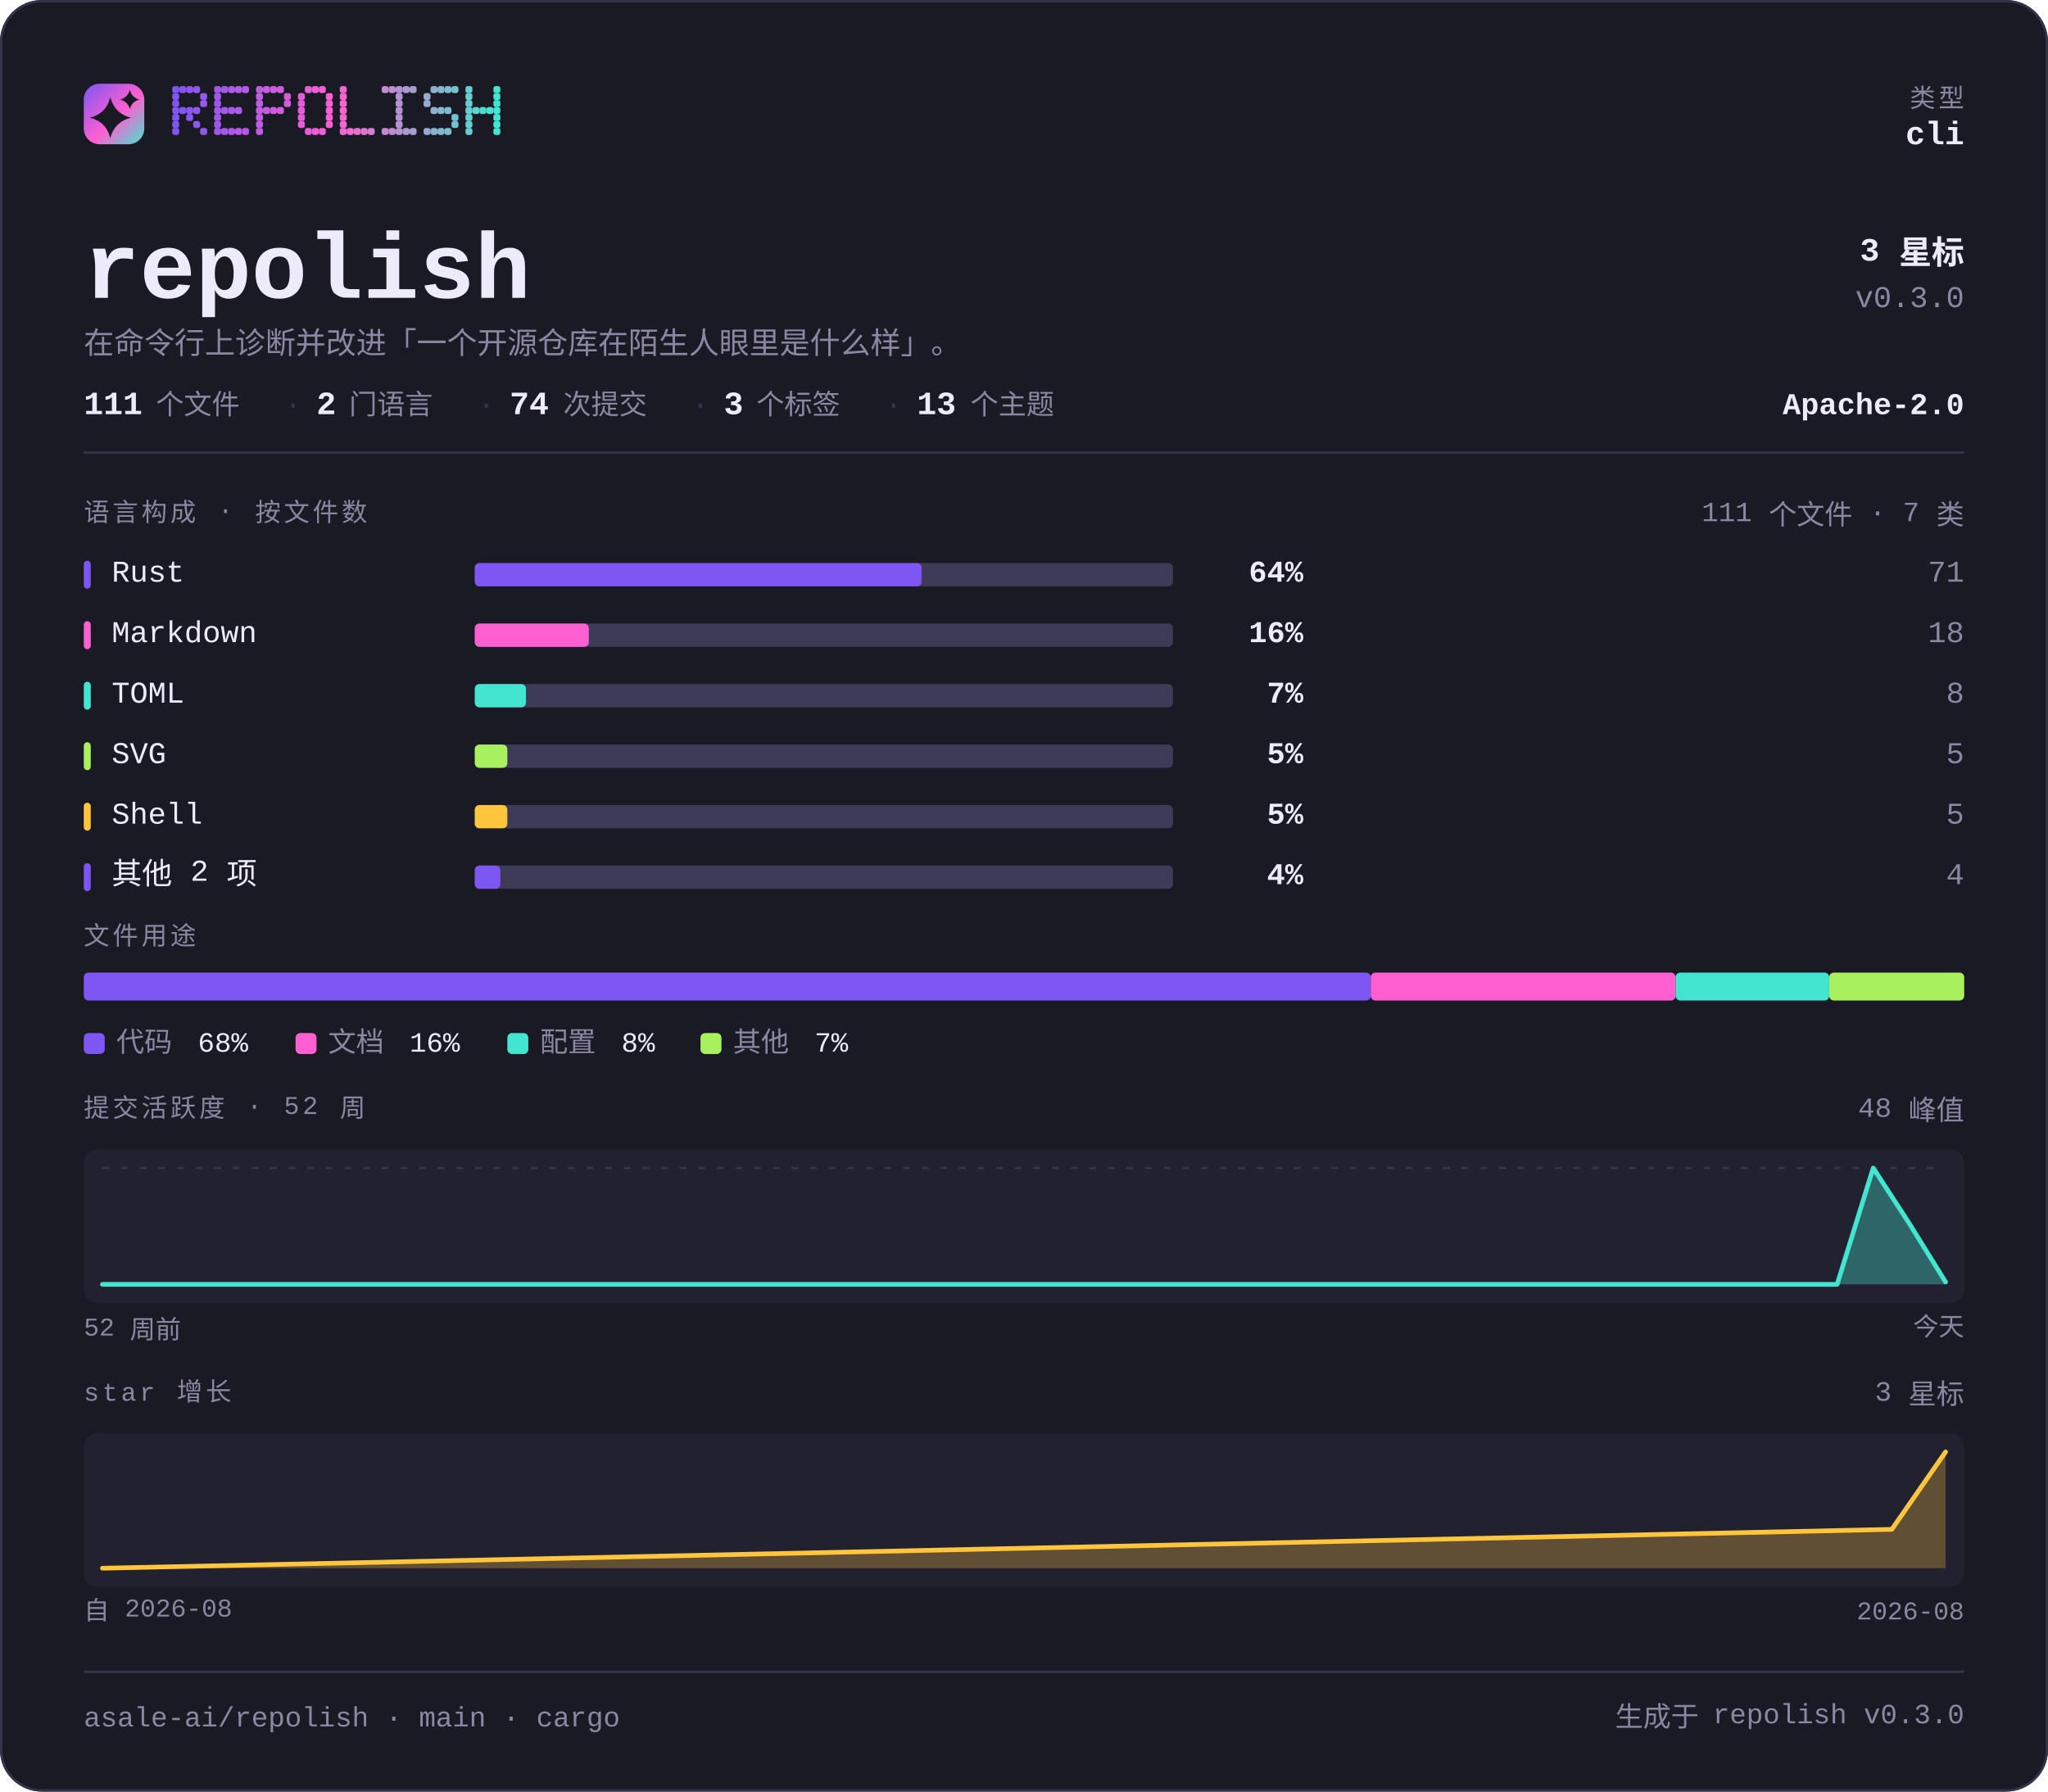
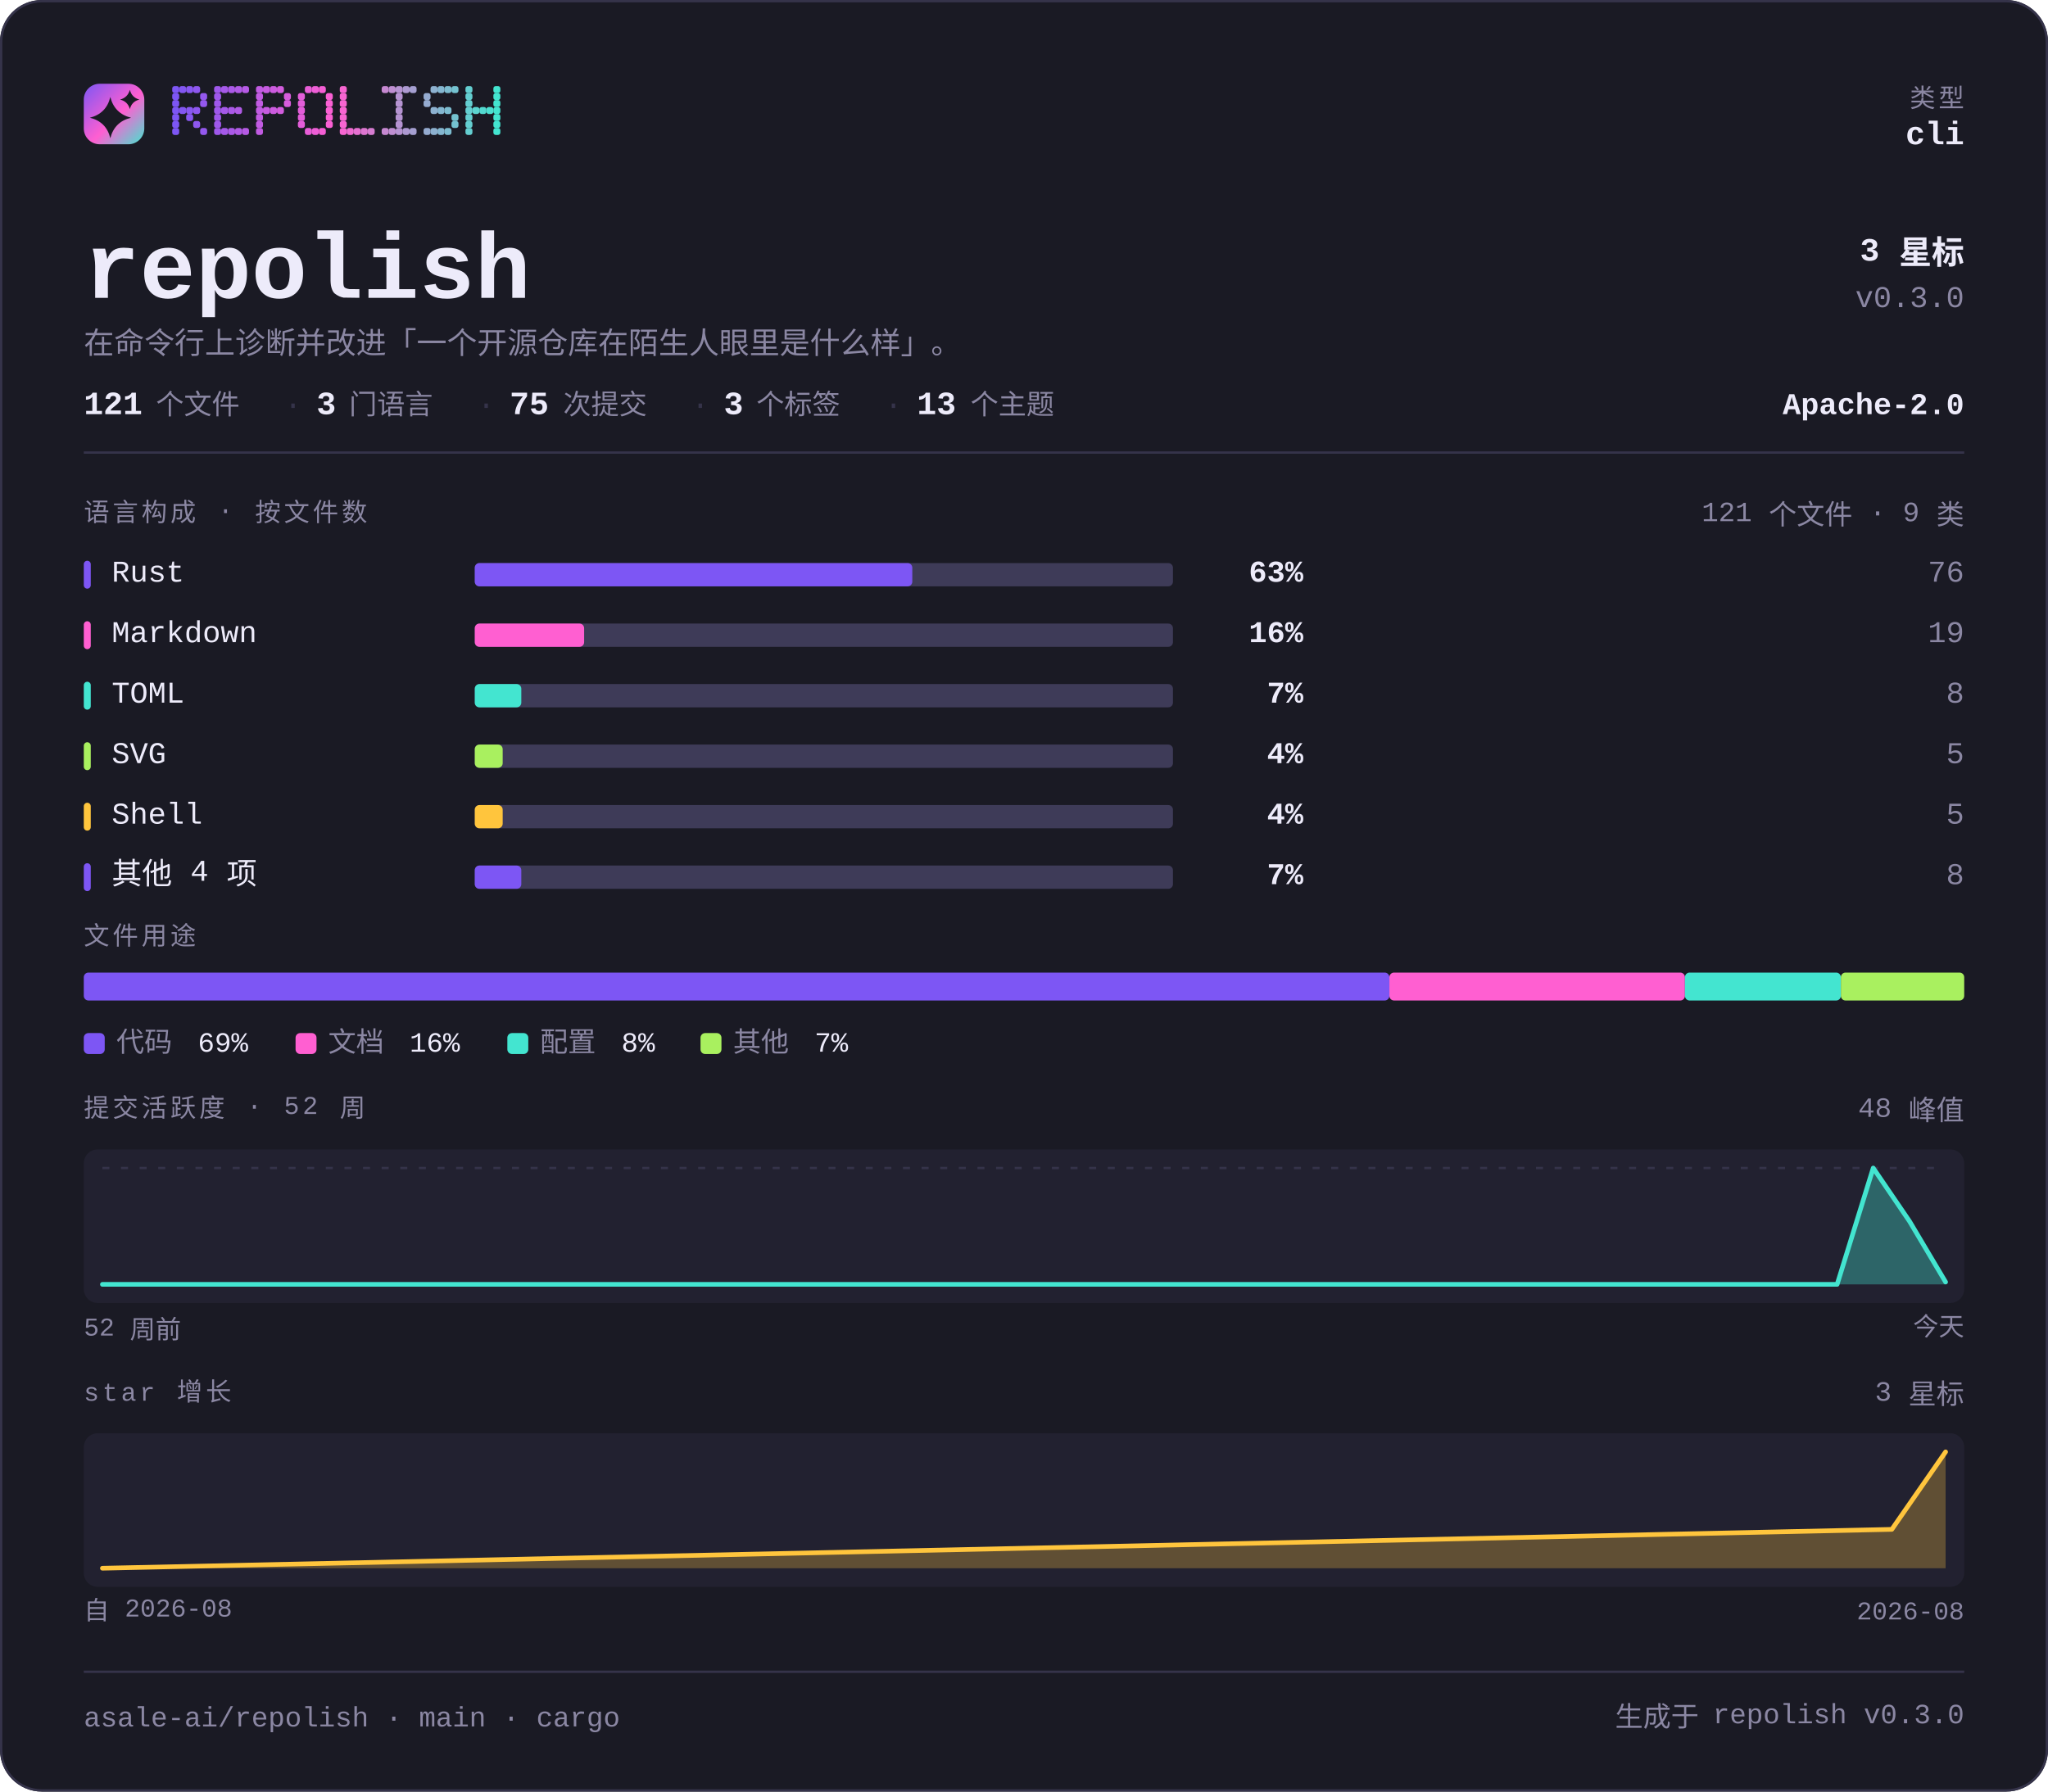
<svg xmlns="http://www.w3.org/2000/svg" width="880" height="770" viewBox="0 0 880 770" lang="zh-CN" role="img" aria-label="asale-ai/repolish — repository overview">
  <defs>
    <linearGradient id="brand" x1="0" y1="0" x2="1" y2="1">
      <stop offset="0" stop-color="#7d56f4" />
      <stop offset="0.55" stop-color="#ff5fd1" />
      <stop offset="1" stop-color="#43e5d0" />
    </linearGradient>
  </defs>
  <style>
    .t { font-family: ui-monospace, SFMono-Regular, "SF Mono", Menlo, Consolas, "Liberation Mono", "Noto Sans Mono CJK SC", "Noto Sans Mono CJK JP", "Microsoft YaHei", "Hiragino Sans", "Yu Gothic", monospace; }
  </style>
  <rect x="0" y="0" width="880" height="770" rx="18.0" fill="#1a1a24" />
  <rect x="0.5" y="0.5" width="879" height="769" rx="17.5" fill="none" stroke="#35334a" />
  <rect x="36" y="36" width="26" height="26" rx="6.8" fill="url(#brand)" />
  <path d="M47.4 41.7Q49.2 48.8 56.3 50.6Q49.2 52.3 47.4 59.4Q45.7 52.3 38.6 50.6Q45.7 48.8 47.4 41.7Z" fill="#1a1a24" />
  <path d="M55.8 38.6Q56.6 41.9 59.9 42.8Q56.6 43.6 55.8 46.9Q54.9 43.6 51.6 42.8Q54.9 41.9 55.8 38.6Z" fill="#1a1a24" />
  <g fill="#7d56f4">
    <rect x="74" y="37" width="3" height="3" rx="1" />
    <rect x="74" y="40" width="3" height="3" rx="1" />
    <rect x="74" y="43" width="3" height="3" rx="1" />
    <rect x="74" y="46" width="3" height="3" rx="1" />
    <rect x="74" y="49" width="3" height="3" rx="1" />
    <rect x="74" y="52" width="3" height="3" rx="1" />
    <rect x="74" y="55" width="3" height="3" rx="1" />
  </g>
  <g fill="#8356f2">
    <rect x="77" y="37" width="3" height="3" rx="1" />
    <rect x="77" y="46" width="3" height="3" rx="1" />
  </g>
  <g fill="#8857f1">
    <rect x="80" y="37" width="3" height="3" rx="1" />
    <rect x="80" y="46" width="3" height="3" rx="1" />
    <rect x="80" y="49" width="3" height="3" rx="1" />
  </g>
  <g fill="#8e57ef">
    <rect x="83" y="37" width="3" height="3" rx="1" />
    <rect x="83" y="46" width="3" height="3" rx="1" />
    <rect x="83" y="52" width="3" height="3" rx="1" />
  </g>
  <g fill="#9458ee">
    <rect x="86" y="40" width="3" height="3" rx="1" />
    <rect x="86" y="43" width="3" height="3" rx="1" />
    <rect x="86" y="55" width="3" height="3" rx="1" />
  </g>
  <g fill="#9f58eb">
    <rect x="92" y="37" width="3" height="3" rx="1" />
    <rect x="92" y="40" width="3" height="3" rx="1" />
    <rect x="92" y="43" width="3" height="3" rx="1" />
    <rect x="92" y="46" width="3" height="3" rx="1" />
    <rect x="92" y="49" width="3" height="3" rx="1" />
    <rect x="92" y="52" width="3" height="3" rx="1" />
    <rect x="92" y="55" width="3" height="3" rx="1" />
  </g>
  <g fill="#a559e9">
    <rect x="95" y="37" width="3" height="3" rx="1" />
    <rect x="95" y="46" width="3" height="3" rx="1" />
    <rect x="95" y="55" width="3" height="3" rx="1" />
  </g>
  <g fill="#aa59e8">
    <rect x="98" y="37" width="3" height="3" rx="1" />
    <rect x="98" y="46" width="3" height="3" rx="1" />
    <rect x="98" y="55" width="3" height="3" rx="1" />
  </g>
  <g fill="#b05ae6">
    <rect x="101" y="37" width="3" height="3" rx="1" />
    <rect x="101" y="46" width="3" height="3" rx="1" />
    <rect x="101" y="55" width="3" height="3" rx="1" />
  </g>
  <g fill="#b65ae5">
    <rect x="104" y="37" width="3" height="3" rx="1" />
    <rect x="104" y="55" width="3" height="3" rx="1" />
  </g>
  <g fill="#c15be2">
    <rect x="110" y="37" width="3" height="3" rx="1" />
    <rect x="110" y="40" width="3" height="3" rx="1" />
    <rect x="110" y="43" width="3" height="3" rx="1" />
    <rect x="110" y="46" width="3" height="3" rx="1" />
    <rect x="110" y="49" width="3" height="3" rx="1" />
    <rect x="110" y="52" width="3" height="3" rx="1" />
    <rect x="110" y="55" width="3" height="3" rx="1" />
  </g>
  <g fill="#c65be0">
    <rect x="113" y="37" width="3" height="3" rx="1" />
    <rect x="113" y="46" width="3" height="3" rx="1" />
  </g>
  <g fill="#cc5bdf">
    <rect x="116" y="37" width="3" height="3" rx="1" />
    <rect x="116" y="46" width="3" height="3" rx="1" />
  </g>
  <g fill="#d25cdd">
    <rect x="119" y="37" width="3" height="3" rx="1" />
    <rect x="119" y="46" width="3" height="3" rx="1" />
  </g>
  <g fill="#d75cdc">
    <rect x="122" y="40" width="3" height="3" rx="1" />
    <rect x="122" y="43" width="3" height="3" rx="1" />
  </g>
  <g fill="#e35dd9">
    <rect x="128" y="40" width="3" height="3" rx="1" />
    <rect x="128" y="43" width="3" height="3" rx="1" />
    <rect x="128" y="46" width="3" height="3" rx="1" />
    <rect x="128" y="49" width="3" height="3" rx="1" />
    <rect x="128" y="52" width="3" height="3" rx="1" />
  </g>
  <g fill="#e85dd7">
    <rect x="131" y="37" width="3" height="3" rx="1" />
    <rect x="131" y="55" width="3" height="3" rx="1" />
  </g>
  <g fill="#ee5ed6">
    <rect x="134" y="37" width="3" height="3" rx="1" />
    <rect x="134" y="55" width="3" height="3" rx="1" />
  </g>
  <g fill="#f45ed4">
    <rect x="137" y="37" width="3" height="3" rx="1" />
    <rect x="137" y="55" width="3" height="3" rx="1" />
  </g>
  <g fill="#f95fd3">
    <rect x="140" y="40" width="3" height="3" rx="1" />
    <rect x="140" y="43" width="3" height="3" rx="1" />
    <rect x="140" y="46" width="3" height="3" rx="1" />
    <rect x="140" y="49" width="3" height="3" rx="1" />
    <rect x="140" y="52" width="3" height="3" rx="1" />
  </g>
  <g fill="#f765d1">
    <rect x="146" y="37" width="3" height="3" rx="1" />
    <rect x="146" y="40" width="3" height="3" rx="1" />
    <rect x="146" y="43" width="3" height="3" rx="1" />
    <rect x="146" y="46" width="3" height="3" rx="1" />
    <rect x="146" y="49" width="3" height="3" rx="1" />
    <rect x="146" y="52" width="3" height="3" rx="1" />
    <rect x="146" y="55" width="3" height="3" rx="1" />
  </g>
  <g fill="#ef6bd1">
    <rect x="149" y="55" width="3" height="3" rx="1" />
  </g>
  <g fill="#e670d1">
    <rect x="152" y="55" width="3" height="3" rx="1" />
  </g>
  <g fill="#de76d1">
    <rect x="155" y="55" width="3" height="3" rx="1" />
  </g>
  <g fill="#d67cd1">
    <rect x="158" y="55" width="3" height="3" rx="1" />
  </g>
  <g fill="#c688d1">
    <rect x="164" y="37" width="3" height="3" rx="1" />
    <rect x="164" y="55" width="3" height="3" rx="1" />
  </g>
  <g fill="#be8ed1">
    <rect x="167" y="37" width="3" height="3" rx="1" />
    <rect x="167" y="55" width="3" height="3" rx="1" />
  </g>
  <g fill="#b593d1">
    <rect x="170" y="37" width="3" height="3" rx="1" />
    <rect x="170" y="40" width="3" height="3" rx="1" />
    <rect x="170" y="43" width="3" height="3" rx="1" />
    <rect x="170" y="46" width="3" height="3" rx="1" />
    <rect x="170" y="49" width="3" height="3" rx="1" />
    <rect x="170" y="52" width="3" height="3" rx="1" />
    <rect x="170" y="55" width="3" height="3" rx="1" />
  </g>
  <g fill="#ad99d1">
    <rect x="173" y="37" width="3" height="3" rx="1" />
    <rect x="173" y="55" width="3" height="3" rx="1" />
  </g>
  <g fill="#a59fd1">
    <rect x="176" y="37" width="3" height="3" rx="1" />
    <rect x="176" y="55" width="3" height="3" rx="1" />
  </g>
  <g fill="#95abd0">
    <rect x="182" y="40" width="3" height="3" rx="1" />
    <rect x="182" y="43" width="3" height="3" rx="1" />
    <rect x="182" y="55" width="3" height="3" rx="1" />
  </g>
  <g fill="#8db1d0">
    <rect x="185" y="37" width="3" height="3" rx="1" />
    <rect x="185" y="46" width="3" height="3" rx="1" />
    <rect x="185" y="55" width="3" height="3" rx="1" />
  </g>
  <g fill="#84b6d0">
    <rect x="188" y="37" width="3" height="3" rx="1" />
    <rect x="188" y="46" width="3" height="3" rx="1" />
    <rect x="188" y="55" width="3" height="3" rx="1" />
  </g>
  <g fill="#7cbcd0">
    <rect x="191" y="37" width="3" height="3" rx="1" />
    <rect x="191" y="46" width="3" height="3" rx="1" />
    <rect x="191" y="55" width="3" height="3" rx="1" />
  </g>
  <g fill="#74c2d0">
    <rect x="194" y="37" width="3" height="3" rx="1" />
    <rect x="194" y="49" width="3" height="3" rx="1" />
    <rect x="194" y="52" width="3" height="3" rx="1" />
  </g>
  <g fill="#64ced0">
    <rect x="200" y="37" width="3" height="3" rx="1" />
    <rect x="200" y="40" width="3" height="3" rx="1" />
    <rect x="200" y="43" width="3" height="3" rx="1" />
    <rect x="200" y="46" width="3" height="3" rx="1" />
    <rect x="200" y="49" width="3" height="3" rx="1" />
    <rect x="200" y="52" width="3" height="3" rx="1" />
    <rect x="200" y="55" width="3" height="3" rx="1" />
  </g>
  <g fill="#5cd4d0">
    <rect x="203" y="46" width="3" height="3" rx="1" />
  </g>
  <g fill="#53d9d0">
    <rect x="206" y="46" width="3" height="3" rx="1" />
  </g>
  <g fill="#4bdfd0">
    <rect x="209" y="46" width="3" height="3" rx="1" />
  </g>
  <g fill="#43e5d0">
    <rect x="212" y="37" width="3" height="3" rx="1" />
    <rect x="212" y="40" width="3" height="3" rx="1" />
    <rect x="212" y="43" width="3" height="3" rx="1" />
    <rect x="212" y="46" width="3" height="3" rx="1" />
    <rect x="212" y="49" width="3" height="3" rx="1" />
    <rect x="212" y="52" width="3" height="3" rx="1" />
    <rect x="212" y="55" width="3" height="3" rx="1" />
  </g>
  <text class="t" x="844" y="46" font-size="11" fill="#8b87a3" text-anchor="end" letter-spacing="1.4">类型</text>
  <text class="t" x="844" y="62" font-size="14" fill="#edebfa" text-anchor="end" font-weight="700">cli</text>
  <text class="t" x="36" y="128" font-size="40" fill="#edebfa" text-anchor="start" font-weight="700">repolish</text>
  <text class="t" x="844" y="112" font-size="14" fill="#edebfa" text-anchor="end" font-weight="700">3 星标</text>
  <text class="t" x="844" y="132" font-size="13" fill="#8b87a3" text-anchor="end">v0.3.0</text>
  <text class="t" x="36" y="152" font-size="13" fill="#8b87a3" text-anchor="start">在命令行上诊断并改进「一个开源仓库在陌生人眼里是什么样」。</text>
-   <text class="t" x="36" y="178" font-size="14" fill="#edebfa" text-anchor="start" font-weight="700">111</text>
+   <text class="t" x="36" y="178" font-size="14" fill="#edebfa" text-anchor="start" font-weight="700">121</text>
  <text class="t" x="67" y="178" font-size="12" fill="#8b87a3" text-anchor="start">个文件</text>
  <text class="t" x="122" y="178" font-size="13" fill="#35334a" text-anchor="start">·</text>
-   <text class="t" x="136" y="178" font-size="14" fill="#edebfa" text-anchor="start" font-weight="700">2</text>
+   <text class="t" x="136" y="178" font-size="14" fill="#edebfa" text-anchor="start" font-weight="700">3</text>
  <text class="t" x="150" y="178" font-size="12" fill="#8b87a3" text-anchor="start">门语言</text>
  <text class="t" x="205" y="178" font-size="13" fill="#35334a" text-anchor="start">·</text>
-   <text class="t" x="219" y="178" font-size="14" fill="#edebfa" text-anchor="start" font-weight="700">74</text>
+   <text class="t" x="219" y="178" font-size="14" fill="#edebfa" text-anchor="start" font-weight="700">75</text>
  <text class="t" x="242" y="178" font-size="12" fill="#8b87a3" text-anchor="start">次提交</text>
  <text class="t" x="297" y="178" font-size="13" fill="#35334a" text-anchor="start">·</text>
  <text class="t" x="311" y="178" font-size="14" fill="#edebfa" text-anchor="start" font-weight="700">3</text>
  <text class="t" x="325" y="178" font-size="12" fill="#8b87a3" text-anchor="start">个标签</text>
  <text class="t" x="380" y="178" font-size="13" fill="#35334a" text-anchor="start">·</text>
  <text class="t" x="394" y="178" font-size="14" fill="#edebfa" text-anchor="start" font-weight="700">13</text>
  <text class="t" x="417" y="178" font-size="12" fill="#8b87a3" text-anchor="start">个主题</text>
  <text class="t" x="844" y="178" font-size="13" fill="#edebfa" text-anchor="end" font-weight="700">Apache-2.0</text>
  <rect x="36" y="194" width="808" height="1" fill="#35334a" />
  <text class="t" x="36" y="224" font-size="11" fill="#8b87a3" text-anchor="start" letter-spacing="1.4">语言构成 · 按文件数</text>
-   <text class="t" x="844" y="224" font-size="12" fill="#8b87a3" text-anchor="end">111 个文件 · 7 类</text>
+   <text class="t" x="844" y="224" font-size="12" fill="#8b87a3" text-anchor="end">121 个文件 · 9 类</text>
  <rect x="36" y="241" width="3" height="12" rx="1.5" fill="#7d56f4" />
  <text class="t" x="48" y="250" font-size="13" fill="#edebfa" text-anchor="start">Rust</text>
  <rect x="204" y="242" width="300" height="10" rx="2.0" fill="#3e3b58" />
-   <rect x="204" y="242" width="192" height="10" rx="2.0" fill="#7d56f4" />
-   <text class="t" x="560" y="250" font-size="13" fill="#edebfa" text-anchor="end" font-weight="700">64%</text>
-   <text class="t" x="844" y="250" font-size="13" fill="#8b87a3" text-anchor="end">71</text>
+   <rect x="204" y="242" width="188" height="10" rx="2.0" fill="#7d56f4" />
+   <text class="t" x="560" y="250" font-size="13" fill="#edebfa" text-anchor="end" font-weight="700">63%</text>
+   <text class="t" x="844" y="250" font-size="13" fill="#8b87a3" text-anchor="end">76</text>
  <rect x="36" y="267" width="3" height="12" rx="1.5" fill="#ff5fd1" />
  <text class="t" x="48" y="276" font-size="13" fill="#edebfa" text-anchor="start">Markdown</text>
  <rect x="204" y="268" width="300" height="10" rx="2.0" fill="#3e3b58" />
-   <rect x="204" y="268" width="49" height="10" rx="2.0" fill="#ff5fd1" />
+   <rect x="204" y="268" width="47" height="10" rx="2.0" fill="#ff5fd1" />
  <text class="t" x="560" y="276" font-size="13" fill="#edebfa" text-anchor="end" font-weight="700">16%</text>
-   <text class="t" x="844" y="276" font-size="13" fill="#8b87a3" text-anchor="end">18</text>
+   <text class="t" x="844" y="276" font-size="13" fill="#8b87a3" text-anchor="end">19</text>
  <rect x="36" y="293" width="3" height="12" rx="1.5" fill="#43e5d0" />
  <text class="t" x="48" y="302" font-size="13" fill="#edebfa" text-anchor="start">TOML</text>
  <rect x="204" y="294" width="300" height="10" rx="2.0" fill="#3e3b58" />
-   <rect x="204" y="294" width="22" height="10" rx="2.0" fill="#43e5d0" />
+   <rect x="204" y="294" width="20" height="10" rx="2.0" fill="#43e5d0" />
  <text class="t" x="560" y="302" font-size="13" fill="#edebfa" text-anchor="end" font-weight="700">7%</text>
  <text class="t" x="844" y="302" font-size="13" fill="#8b87a3" text-anchor="end">8</text>
  <rect x="36" y="319" width="3" height="12" rx="1.5" fill="#a9f05f" />
  <text class="t" x="48" y="328" font-size="13" fill="#edebfa" text-anchor="start">SVG</text>
  <rect x="204" y="320" width="300" height="10" rx="2.0" fill="#3e3b58" />
-   <rect x="204" y="320" width="14" height="10" rx="2.0" fill="#a9f05f" />
-   <text class="t" x="560" y="328" font-size="13" fill="#edebfa" text-anchor="end" font-weight="700">5%</text>
+   <rect x="204" y="320" width="12" height="10" rx="2.0" fill="#a9f05f" />
+   <text class="t" x="560" y="328" font-size="13" fill="#edebfa" text-anchor="end" font-weight="700">4%</text>
  <text class="t" x="844" y="328" font-size="13" fill="#8b87a3" text-anchor="end">5</text>
  <rect x="36" y="345" width="3" height="12" rx="1.5" fill="#ffc53d" />
  <text class="t" x="48" y="354" font-size="13" fill="#edebfa" text-anchor="start">Shell</text>
  <rect x="204" y="346" width="300" height="10" rx="2.0" fill="#3e3b58" />
-   <rect x="204" y="346" width="14" height="10" rx="2.0" fill="#ffc53d" />
-   <text class="t" x="560" y="354" font-size="13" fill="#edebfa" text-anchor="end" font-weight="700">5%</text>
+   <rect x="204" y="346" width="12" height="10" rx="2.0" fill="#ffc53d" />
+   <text class="t" x="560" y="354" font-size="13" fill="#edebfa" text-anchor="end" font-weight="700">4%</text>
  <text class="t" x="844" y="354" font-size="13" fill="#8b87a3" text-anchor="end">5</text>
  <rect x="36" y="371" width="3" height="12" rx="1.5" fill="#7d56f4" />
-   <text class="t" x="48" y="380" font-size="13" fill="#edebfa" text-anchor="start">其他 2 项</text>
+   <text class="t" x="48" y="380" font-size="13" fill="#edebfa" text-anchor="start">其他 4 项</text>
  <rect x="204" y="372" width="300" height="10" rx="2.0" fill="#3e3b58" />
-   <rect x="204" y="372" width="11" height="10" rx="2.0" fill="#7d56f4" />
-   <text class="t" x="560" y="380" font-size="13" fill="#edebfa" text-anchor="end" font-weight="700">4%</text>
-   <text class="t" x="844" y="380" font-size="13" fill="#8b87a3" text-anchor="end">4</text>
+   <rect x="204" y="372" width="20" height="10" rx="2.0" fill="#7d56f4" />
+   <text class="t" x="560" y="380" font-size="13" fill="#edebfa" text-anchor="end" font-weight="700">7%</text>
+   <text class="t" x="844" y="380" font-size="13" fill="#8b87a3" text-anchor="end">8</text>
  <text class="t" x="36" y="406" font-size="11" fill="#8b87a3" text-anchor="start" letter-spacing="1.4">文件用途</text>
-   <rect x="36" y="418" width="553" height="12" rx="2.0" fill="#7d56f4" />
-   <rect x="589" y="418" width="131" height="12" rx="2.0" fill="#ff5fd1" />
-   <rect x="720" y="418" width="66" height="12" rx="2.0" fill="#43e5d0" />
-   <rect x="786" y="418" width="58" height="12" rx="2.0" fill="#a9f05f" />
+   <rect x="36" y="418" width="561" height="12" rx="2.0" fill="#7d56f4" />
+   <rect x="597" y="418" width="127" height="12" rx="2.0" fill="#ff5fd1" />
+   <rect x="724" y="418" width="67" height="12" rx="2.0" fill="#43e5d0" />
+   <rect x="791" y="418" width="53" height="12" rx="2.0" fill="#a9f05f" />
  <rect x="36" y="444" width="9" height="9" rx="2.0" fill="#7d56f4" />
  <text class="t" x="50" y="452" font-size="12" fill="#8b87a3" text-anchor="start">代码</text>
-   <text class="t" x="85" y="452" font-size="12" fill="#edebfa" text-anchor="start">68%</text>
+   <text class="t" x="85" y="452" font-size="12" fill="#edebfa" text-anchor="start">69%</text>
  <rect x="127" y="444" width="9" height="9" rx="2.0" fill="#ff5fd1" />
  <text class="t" x="141" y="452" font-size="12" fill="#8b87a3" text-anchor="start">文档</text>
  <text class="t" x="176" y="452" font-size="12" fill="#edebfa" text-anchor="start">16%</text>
  <rect x="218" y="444" width="9" height="9" rx="2.0" fill="#43e5d0" />
  <text class="t" x="232" y="452" font-size="12" fill="#8b87a3" text-anchor="start">配置</text>
  <text class="t" x="267" y="452" font-size="12" fill="#edebfa" text-anchor="start">8%</text>
  <rect x="301" y="444" width="9" height="9" rx="2.0" fill="#a9f05f" />
  <text class="t" x="315" y="452" font-size="12" fill="#8b87a3" text-anchor="start">其他</text>
  <text class="t" x="350" y="452" font-size="12" fill="#edebfa" text-anchor="start">7%</text>
  <text class="t" x="36" y="480" font-size="11" fill="#8b87a3" text-anchor="start" letter-spacing="1.4">提交活跃度 · 52 周</text>
  <text class="t" x="844" y="480" font-size="12" fill="#8b87a3" text-anchor="end">48 峰值</text>
  <rect x="36" y="494" width="808" height="66" rx="6.0" fill="#222130" />
  <line x1="44" y1="502" x2="836" y2="502" stroke="#35334a" stroke-width="1" stroke-dasharray="3 5" />
-   <path d="M44.0 552.0 L59.5 552.0 L75.1 552.0 L90.6 552.0 L106.1 552.0 L121.6 552.0 L137.2 552.0 L152.7 552.0 L168.2 552.0 L183.8 552.0 L199.3 552.0 L214.8 552.0 L230.4 552.0 L245.9 552.0 L261.4 552.0 L276.9 552.0 L292.5 552.0 L308.0 552.0 L323.5 552.0 L339.1 552.0 L354.6 552.0 L370.1 552.0 L385.6 552.0 L401.2 552.0 L416.7 552.0 L432.2 552.0 L447.8 552.0 L463.3 552.0 L478.8 552.0 L494.4 552.0 L509.9 552.0 L525.4 552.0 L540.9 552.0 L556.5 552.0 L572.0 552.0 L587.5 552.0 L603.1 552.0 L618.6 552.0 L634.1 552.0 L649.6 552.0 L665.2 552.0 L680.7 552.0 L696.2 552.0 L711.8 552.0 L727.3 552.0 L742.8 552.0 L758.4 552.0 L773.9 552.0 L789.4 552.0 L804.9 502.0 L820.5 526.0 L836.0 551.0 L836.0 552 L44 552 Z" fill="#43e5d0" fill-opacity="0.35" />
-   <path d="M44.0 552.0 L59.5 552.0 L75.1 552.0 L90.6 552.0 L106.1 552.0 L121.6 552.0 L137.2 552.0 L152.7 552.0 L168.2 552.0 L183.8 552.0 L199.3 552.0 L214.8 552.0 L230.4 552.0 L245.9 552.0 L261.4 552.0 L276.9 552.0 L292.5 552.0 L308.0 552.0 L323.5 552.0 L339.1 552.0 L354.6 552.0 L370.1 552.0 L385.6 552.0 L401.2 552.0 L416.7 552.0 L432.2 552.0 L447.8 552.0 L463.3 552.0 L478.8 552.0 L494.4 552.0 L509.9 552.0 L525.4 552.0 L540.9 552.0 L556.5 552.0 L572.0 552.0 L587.5 552.0 L603.1 552.0 L618.6 552.0 L634.1 552.0 L649.6 552.0 L665.2 552.0 L680.7 552.0 L696.2 552.0 L711.8 552.0 L727.3 552.0 L742.8 552.0 L758.4 552.0 L773.9 552.0 L789.4 552.0 L804.9 502.0 L820.5 526.0 L836.0 551.0" fill="none" stroke="#43e5d0" stroke-width="2" stroke-linejoin="round" stroke-linecap="round" />
+   <path d="M44.0 552.0 L59.5 552.0 L75.1 552.0 L90.6 552.0 L106.1 552.0 L121.6 552.0 L137.2 552.0 L152.7 552.0 L168.2 552.0 L183.8 552.0 L199.3 552.0 L214.8 552.0 L230.4 552.0 L245.9 552.0 L261.4 552.0 L276.9 552.0 L292.5 552.0 L308.0 552.0 L323.5 552.0 L339.1 552.0 L354.6 552.0 L370.1 552.0 L385.6 552.0 L401.2 552.0 L416.7 552.0 L432.2 552.0 L447.8 552.0 L463.3 552.0 L478.8 552.0 L494.4 552.0 L509.9 552.0 L525.4 552.0 L540.9 552.0 L556.5 552.0 L572.0 552.0 L587.5 552.0 L603.1 552.0 L618.6 552.0 L634.1 552.0 L649.6 552.0 L665.2 552.0 L680.7 552.0 L696.2 552.0 L711.8 552.0 L727.3 552.0 L742.8 552.0 L758.4 552.0 L773.9 552.0 L789.4 552.0 L804.9 502.0 L820.5 524.9 L836.0 551.0 L836.0 552 L44 552 Z" fill="#43e5d0" fill-opacity="0.35" />
+   <path d="M44.0 552.0 L59.5 552.0 L75.1 552.0 L90.6 552.0 L106.1 552.0 L121.6 552.0 L137.2 552.0 L152.7 552.0 L168.2 552.0 L183.8 552.0 L199.3 552.0 L214.8 552.0 L230.4 552.0 L245.9 552.0 L261.4 552.0 L276.9 552.0 L292.5 552.0 L308.0 552.0 L323.5 552.0 L339.1 552.0 L354.6 552.0 L370.1 552.0 L385.6 552.0 L401.2 552.0 L416.7 552.0 L432.2 552.0 L447.8 552.0 L463.3 552.0 L478.8 552.0 L494.4 552.0 L509.9 552.0 L525.4 552.0 L540.9 552.0 L556.5 552.0 L572.0 552.0 L587.5 552.0 L603.1 552.0 L618.6 552.0 L634.1 552.0 L649.6 552.0 L665.2 552.0 L680.7 552.0 L696.2 552.0 L711.8 552.0 L727.3 552.0 L742.8 552.0 L758.4 552.0 L773.9 552.0 L789.4 552.0 L804.9 502.0 L820.5 524.9 L836.0 551.0" fill="none" stroke="#43e5d0" stroke-width="2" stroke-linejoin="round" stroke-linecap="round" />
  <text class="t" x="36" y="574" font-size="11" fill="#8b87a3" text-anchor="start">52 周前</text>
  <text class="t" x="844" y="574" font-size="11" fill="#8b87a3" text-anchor="end">今天</text>
  <text class="t" x="36" y="602" font-size="11" fill="#8b87a3" text-anchor="start" letter-spacing="1.4">star 增长</text>
  <text class="t" x="844" y="602" font-size="12" fill="#8b87a3" text-anchor="end">3 星标</text>
  <rect x="36" y="616" width="808" height="66" rx="6.0" fill="#222130" />
  <path d="M44.0 674.0 L812.9 657.3 L836.0 624.0 L836.0 674 L44.0 674 Z" fill="#ffc53d" fill-opacity="0.28" />
  <path d="M44.0 674.0 L812.9 657.3 L836.0 624.0" fill="none" stroke="#ffc53d" stroke-width="2" stroke-linejoin="round" stroke-linecap="round" />
  <text class="t" x="36" y="696" font-size="11" fill="#8b87a3" text-anchor="start">自 2026-08</text>
  <text class="t" x="844" y="696" font-size="11" fill="#8b87a3" text-anchor="end">2026-08</text>
  <rect x="36" y="718" width="808" height="1" fill="#35334a" />
  <text class="t" x="36" y="742" font-size="12" fill="#8b87a3" text-anchor="start">asale-ai/repolish · main · cargo</text>
  <text class="t" x="844" y="742" font-size="12" fill="#8b87a3" text-anchor="end">生成于 repolish v0.3.0</text>
</svg>
